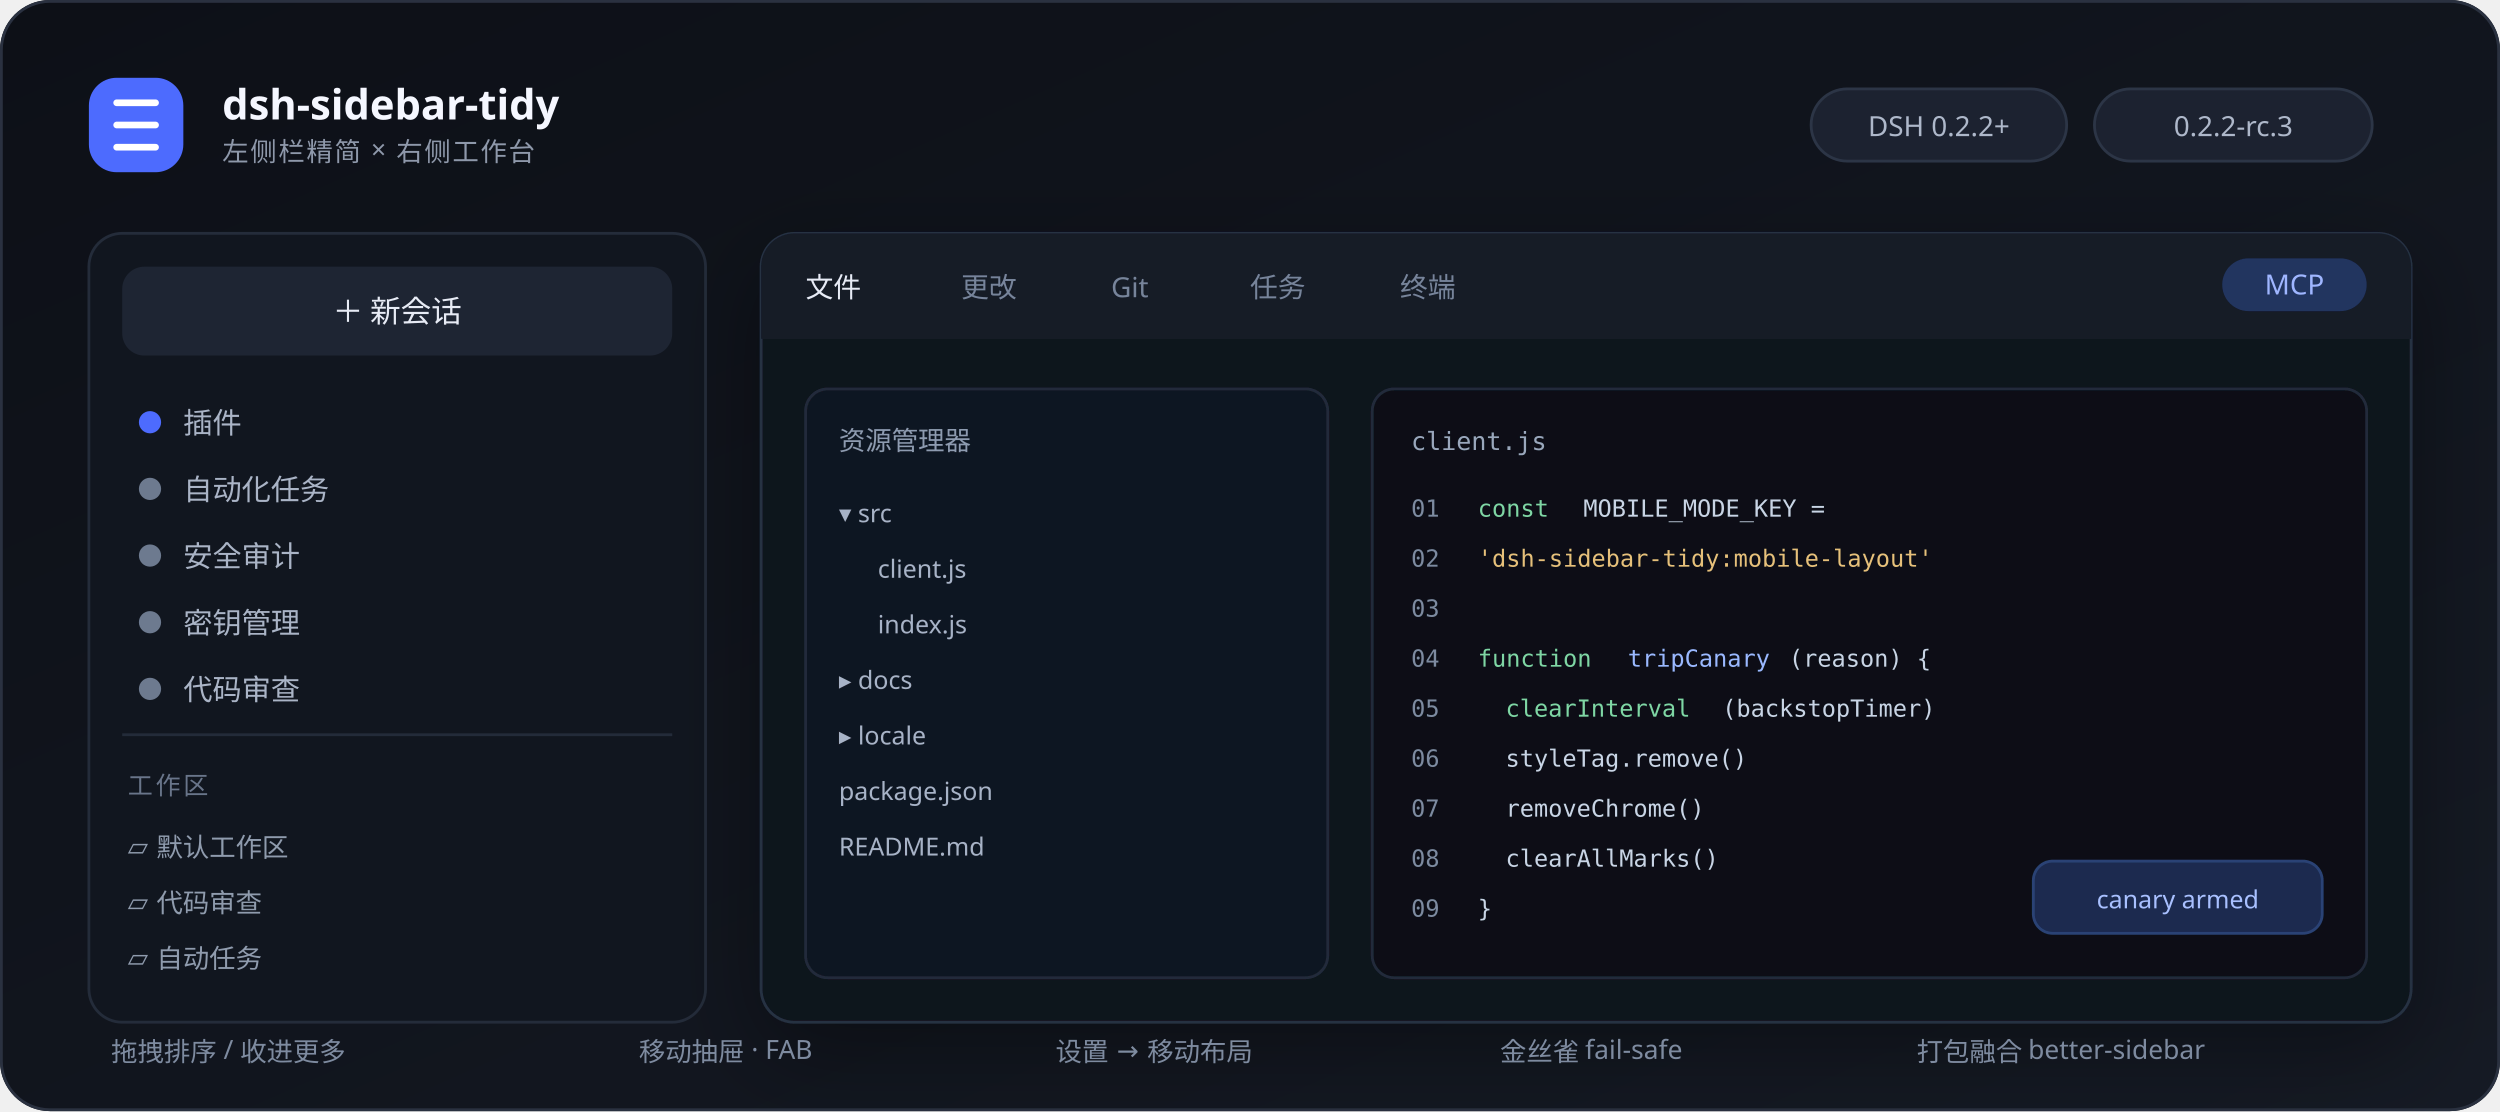
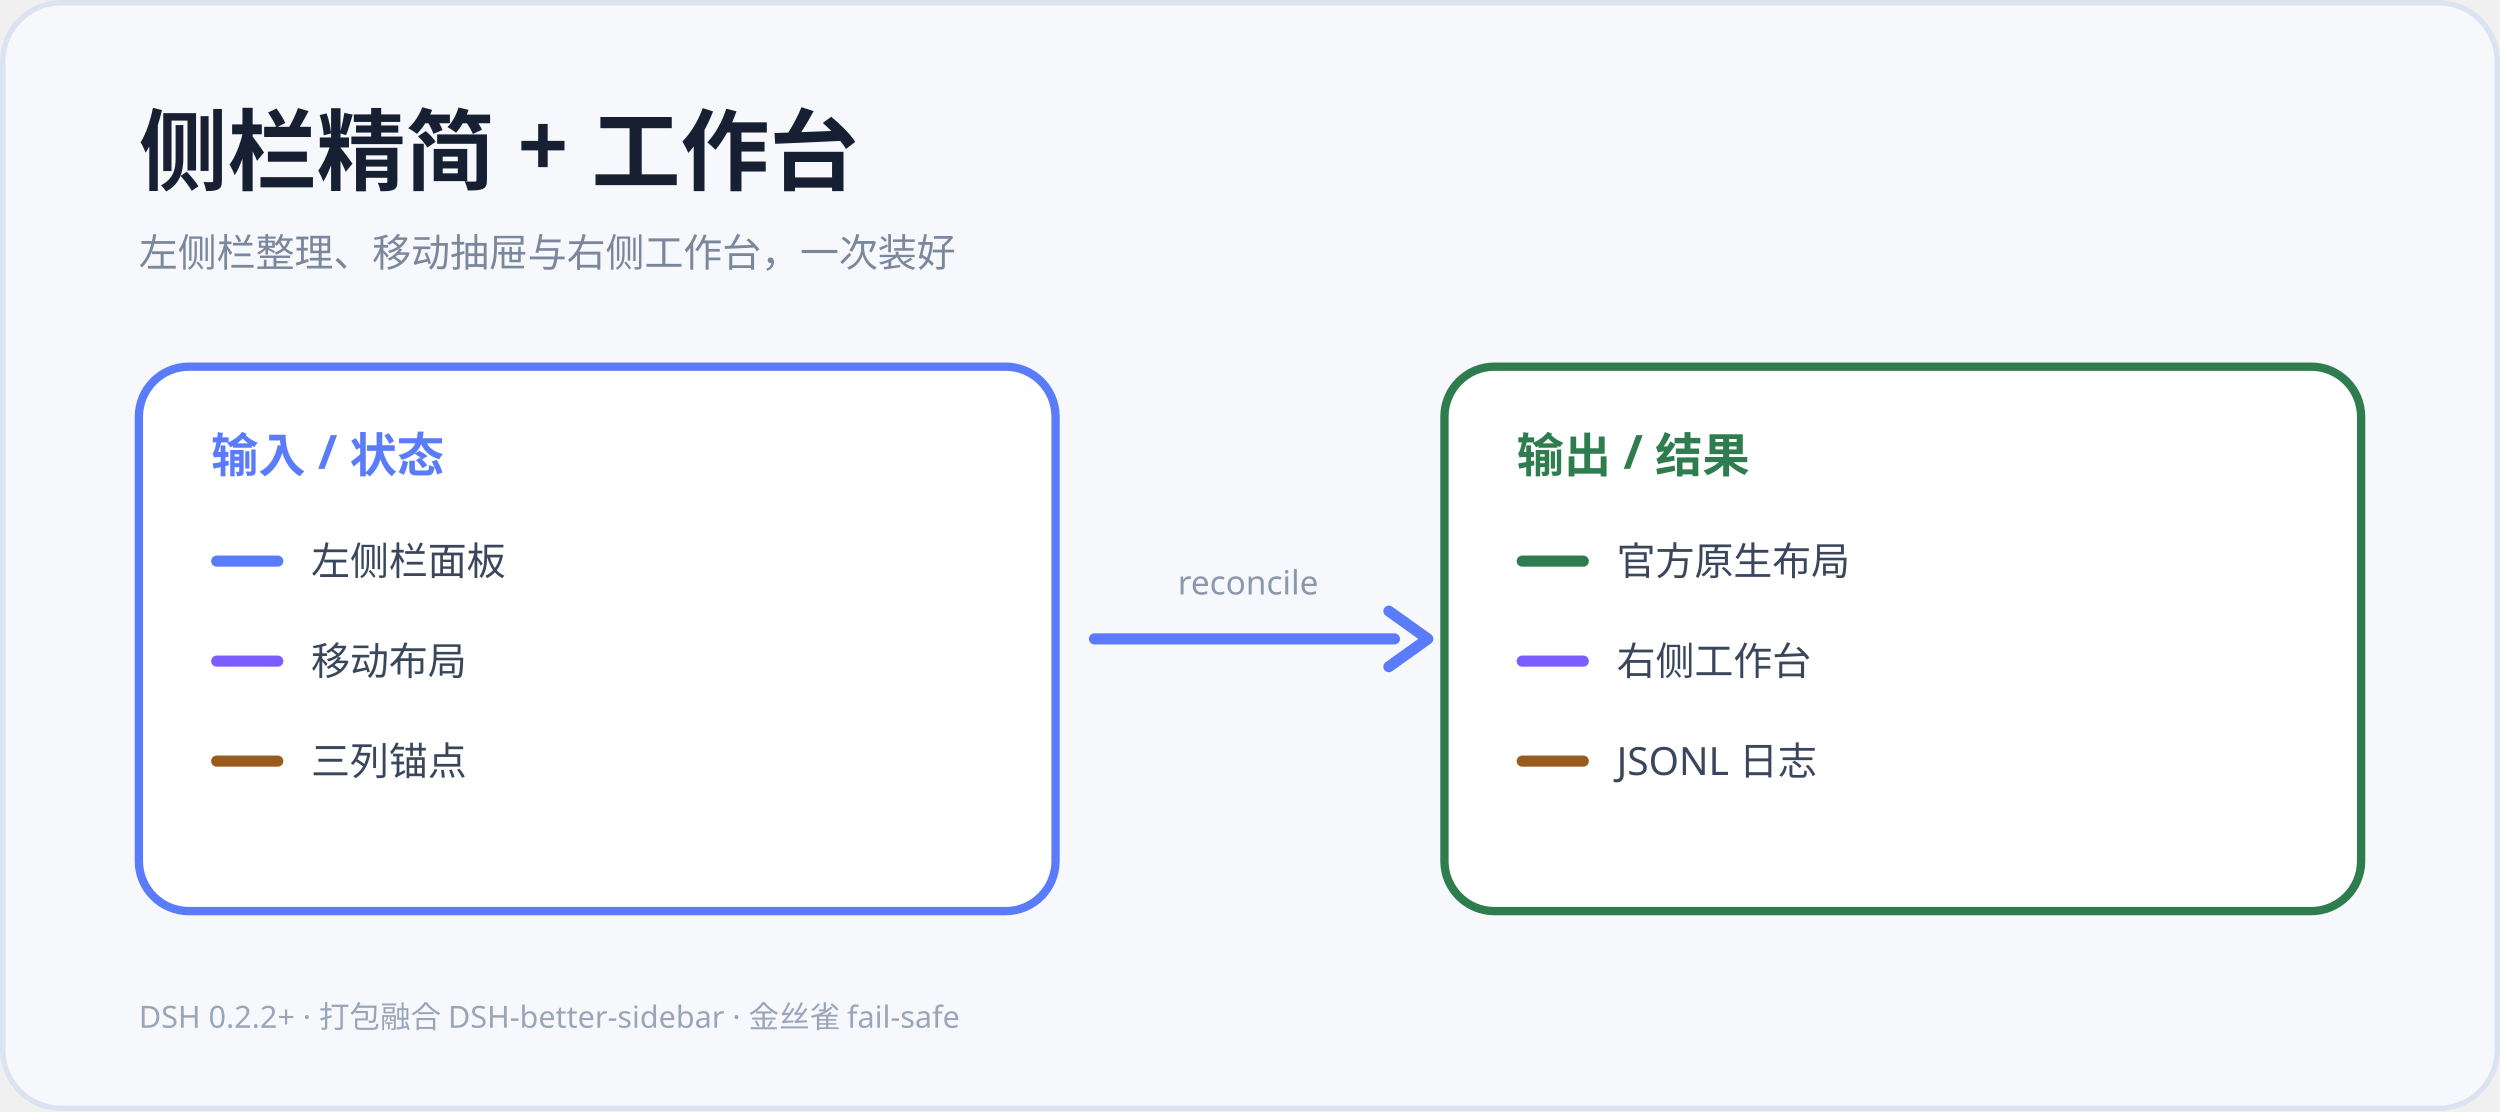
- <svg xmlns="http://www.w3.org/2000/svg" width="900" height="400" viewBox="0 0 900 400" role="img" aria-label="dsh-sidebar-tidy：左侧栏精简 + 右侧工作台">
-   <defs>
-     <linearGradient id="bg" x1="0" y1="0" x2="1" y2="1">
-       <stop offset="0" stop-color="#0d1017" />
-       <stop offset="1" stop-color="#151a24" />
-     </linearGradient>
-     <linearGradient id="accent" x1="0" y1="0" x2="1" y2="0">
-       <stop offset="0" stop-color="#4d6bfe" />
-       <stop offset="1" stop-color="#7c9cff" />
-     </linearGradient>
-     <filter id="shadow" x="-20%" y="-20%" width="140%" height="140%">
-       <feDropShadow dx="0" dy="10" stdDeviation="16" flood-color="#000" flood-opacity="0.36" />
-     </filter>
-   </defs>
-   <rect width="900" height="400" rx="18" fill="url(#bg)" />
-   <rect x="0.5" y="0.5" width="899" height="399" rx="17.5" fill="none" stroke="#2a3140" />
-   <g transform="translate(32 28)">
-     <rect width="34" height="34" rx="10" fill="#4d6bfe" />
-     <path d="M10 9h14M10 17h14M10 25h14" stroke="#fff" stroke-width="2.4" stroke-linecap="round" />
-     <text x="48" y="15" fill="#f5f7ff" font-family="'Microsoft YaHei','PingFang SC',sans-serif" font-size="15" font-weight="700">dsh-sidebar-tidy</text>
-     <text x="48" y="30" fill="#8e98aa" font-family="'Microsoft YaHei','PingFang SC',sans-serif" font-size="9.5" letter-spacing="0.6">左侧栏精简 × 右侧工作台</text>
-     <g transform="translate(620 4)">
-       <rect width="92" height="26" rx="13" fill="#1c2230" stroke="#2c3546" />
-       <text x="46" y="17" text-anchor="middle" fill="#aeb8ca" font-family="'Microsoft YaHei','PingFang SC',sans-serif" font-size="10">DSH 0.2.2+</text>
-       <rect x="102" width="100" height="26" rx="13" fill="#1c2230" stroke="#2c3546" />
-       <text x="152" y="17" text-anchor="middle" fill="#aeb8ca" font-family="'Microsoft YaHei','PingFang SC',sans-serif" font-size="10">0.2.2-rc.3</text>
-     </g>
+ <svg xmlns="http://www.w3.org/2000/svg" width="900" height="400" viewBox="0 0 900 400" role="img" aria-label="侧栏精简 + 工作台：从输入状态到输出结果的流程图">
+   <rect width="900" height="400" rx="22" fill="#f6f8fc" />
+   <rect x="1" y="1" width="898" height="398" rx="21" fill="none" stroke="#dce3f0" stroke-width="2" />
+   <text x="50" y="66" fill="#172033" font-family="'Microsoft YaHei','PingFang SC',sans-serif" font-size="32" font-weight="700">侧栏精简 + 工作台</text>
+   <text x="50" y="96" fill="#7b879c" font-family="'Microsoft YaHei','PingFang SC',sans-serif" font-size="14">左侧栏整理、移动抽屉与右侧工作台，一次装好</text>
+   <rect x="50" y="132" width="330" height="196" rx="18" fill="#ffffff" stroke="#5b7cfa" stroke-width="3" />
+   <text x="76" y="170" fill="#5b7cfa" font-family="'Microsoft YaHei','PingFang SC',sans-serif" font-size="17" font-weight="700">输入 / 状态</text>
+   <g font-family="'Microsoft YaHei','PingFang SC',sans-serif" font-size="14" fill="#39465c">
+     <line x1="78" y1="202" x2="100" y2="202" stroke="#5b7cfa" stroke-width="4" stroke-linecap="round" />
+     <text x="112" y="207">左侧栏面板</text>
+     <line x1="78" y1="238" x2="100" y2="238" stroke="#7a5cff" stroke-width="4" stroke-linecap="round" />
+     <text x="112" y="243">移动布局</text>
+     <line x1="78" y1="274" x2="100" y2="274" stroke="#9a5b1e" stroke-width="4" stroke-linecap="round" />
+     <text x="112" y="279">三列锚点</text>
  </g>
-   <g transform="translate(32 84)">
-     <rect width="222" height="284" rx="12" fill="#11161f" stroke="#242c3a" />
-     <rect x="12" y="12" width="198" height="32" rx="8" fill="#1e2533" />
-     <text x="111" y="32" text-anchor="middle" fill="#e7ebf5" font-family="'Microsoft YaHei','PingFang SC',sans-serif" font-size="11">＋ 新会话</text>
-     <g fill="#aab4c6" font-family="'Microsoft YaHei','PingFang SC',sans-serif" font-size="10.5">
-       <circle cx="22" cy="68" r="4" fill="#4d6bfe" />
-       <text x="34" y="72">插件</text>
-       <circle cx="22" cy="92" r="4" fill="#6d7a8f" />
-       <text x="34" y="96">自动化任务</text>
-       <circle cx="22" cy="116" r="4" fill="#6d7a8f" />
-       <text x="34" y="120">安全审计</text>
-       <circle cx="22" cy="140" r="4" fill="#6d7a8f" />
-       <text x="34" y="144">密钥管理</text>
-       <circle cx="22" cy="164" r="4" fill="#6d7a8f" />
-       <text x="34" y="168">代码审查</text>
-     </g>
-     <rect x="12" y="180" width="198" height="1" fill="#232b39" />
-     <text x="14" y="202" fill="#69758a" font-family="'Microsoft YaHei','PingFang SC',sans-serif" font-size="9" letter-spacing="1">工作区</text>
-     <g fill="#8f9bad" font-family="'Microsoft YaHei','PingFang SC',sans-serif" font-size="9.5">
-       <text x="14" y="224">▱ 默认工作区</text>
-       <text x="14" y="244">▱ 代码审查</text>
-       <text x="14" y="264">▱ 自动任务</text>
-     </g>
+   <line x1="394" y1="230" x2="502" y2="230" stroke="#5b7cfa" stroke-width="4" stroke-linecap="round" />
+   <path d="M500 220 L514 230 L500 240" fill="none" stroke="#5b7cfa" stroke-width="4" stroke-linecap="round" stroke-linejoin="round" />
+   <text x="424" y="214" fill="#8b97aa" font-family="'Microsoft YaHei','PingFang SC',sans-serif" font-size="12">reconcile</text>
+   <rect x="520" y="132" width="330" height="196" rx="18" fill="#ffffff" stroke="#2f7d4f" stroke-width="3" />
+   <text x="546" y="170" fill="#2f7d4f" font-family="'Microsoft YaHei','PingFang SC',sans-serif" font-size="17" font-weight="700">输出 / 结果</text>
+   <g font-family="'Microsoft YaHei','PingFang SC',sans-serif" font-size="14" fill="#39465c">
+     <line x1="548" y1="202" x2="570" y2="202" stroke="#2f7d4f" stroke-width="4" stroke-linecap="round" />
+     <text x="582" y="207">官方原生布局</text>
+     <line x1="548" y1="238" x2="570" y2="238" stroke="#7a5cff" stroke-width="4" stroke-linecap="round" />
+     <text x="582" y="243">右侧工作台</text>
+     <line x1="548" y1="274" x2="570" y2="274" stroke="#9a5b1e" stroke-width="4" stroke-linecap="round" />
+     <text x="582" y="279">JSONL 日志</text>
  </g>
-   <g transform="translate(274 84)" filter="url(#shadow)">
-     <rect width="594" height="284" rx="12" fill="#0e131c" stroke="#263143" />
-     <rect width="594" height="38" rx="12" fill="#151c28" />
-     <rect y="26" width="594" height="12" fill="#151c28" />
-     <g font-family="'Microsoft YaHei','PingFang SC',sans-serif" font-size="10">
-       <text x="16" y="23" fill="#e7ebf5">文件</text>
-       <text x="72" y="23" fill="#77849a">更改</text>
-       <text x="126" y="23" fill="#77849a">Git</text>
-       <text x="176" y="23" fill="#77849a">任务</text>
-       <text x="230" y="23" fill="#77849a">终端</text>
-       <rect x="526" y="9" width="52" height="19" rx="9.5" fill="#22345f" />
-       <text x="552" y="22" text-anchor="middle" fill="#9fb6ff">MCP</text>
-     </g>
-     <g transform="translate(16 56)">
-       <rect width="188" height="212" rx="8" fill="#111823" stroke="#222c3b" />
-       <text x="12" y="22" fill="#8d9bb0" font-family="'Microsoft YaHei','PingFang SC',sans-serif" font-size="9.5">资源管理器</text>
-       <g fill="#a7b3c7" font-family="'Microsoft YaHei','PingFang SC',sans-serif" font-size="9">
-         <text x="12" y="48">▾ src</text>
-         <text x="26" y="68">client.js</text>
-         <text x="26" y="88">index.js</text>
-         <text x="12" y="108">▸ docs</text>
-         <text x="12" y="128">▸ locale</text>
-         <text x="12" y="148">package.json</text>
-         <text x="12" y="168">README.md</text>
-       </g>
-     </g>
-     <g transform="translate(220 56)">
-       <rect width="358" height="212" rx="8" fill="#0b1018" stroke="#222c3b" />
-       <text x="14" y="22" fill="#9aa7bc" font-family="'Consolas',monospace" font-size="9">client.js</text>
-       <g font-family="'Consolas',monospace" font-size="8.5">
-         <text x="14" y="46" fill="#7d8aa0">01</text>
-         <text x="38" y="46" fill="#7fd6a4">const</text>
-         <text x="76" y="46" fill="#c9d4e5">MOBILE_MODE_KEY =</text>
-         <text x="14" y="64" fill="#7d8aa0">02</text>
-         <text x="38" y="64" fill="#e7c07a">'dsh-sidebar-tidy:mobile-layout'</text>
-         <text x="14" y="82" fill="#7d8aa0">03</text>
-         <text x="14" y="100" fill="#7d8aa0">04</text>
-         <text x="38" y="100" fill="#7fd6a4">function</text>
-         <text x="92" y="100" fill="#9bb8ff">tripCanary</text>
-         <text x="150" y="100" fill="#c9d4e5">(reason) {</text>
-         <text x="14" y="118" fill="#7d8aa0">05</text>
-         <text x="48" y="118" fill="#7fd6a4">clearInterval</text>
-         <text x="126" y="118" fill="#c9d4e5">(backstopTimer)</text>
-         <text x="14" y="136" fill="#7d8aa0">06</text>
-         <text x="48" y="136" fill="#c9d4e5">styleTag.remove()</text>
-         <text x="14" y="154" fill="#7d8aa0">07</text>
-         <text x="48" y="154" fill="#c9d4e5">removeChrome()</text>
-         <text x="14" y="172" fill="#7d8aa0">08</text>
-         <text x="48" y="172" fill="#c9d4e5">clearAllMarks()</text>
-         <text x="14" y="190" fill="#7d8aa0">09</text>
-         <text x="38" y="190" fill="#c9d4e5">}</text>
-       </g>
-       <rect x="238" y="170" width="104" height="26" rx="7" fill="#1a2a4f" stroke="#2c4375" />
-       <text x="290" y="187" text-anchor="middle" fill="#a9c0ff" font-family="'Microsoft YaHei','PingFang SC',sans-serif" font-size="9">canary armed</text>
-     </g>
-   </g>
-   <g transform="translate(40 382)" font-family="'Microsoft YaHei','PingFang SC',sans-serif" font-size="9.5" fill="#7e8ba0">
-     <text>拖拽排序 / 收进更多</text>
-     <text x="190">移动抽屉 · FAB</text>
-     <text x="340">设置 → 移动布局</text>
-     <text x="500">金丝雀 fail-safe</text>
-     <text x="650">打包融合 better-sidebar</text>
-   </g>
+   <text x="50" y="370" fill="#9aa6b8" font-family="'Microsoft YaHei','PingFang SC',sans-serif" font-size="11">DSH 0.2.2+ · 打包融合 DSH-better-sidebar · 金丝雀 fail-safe</text>
</svg>
